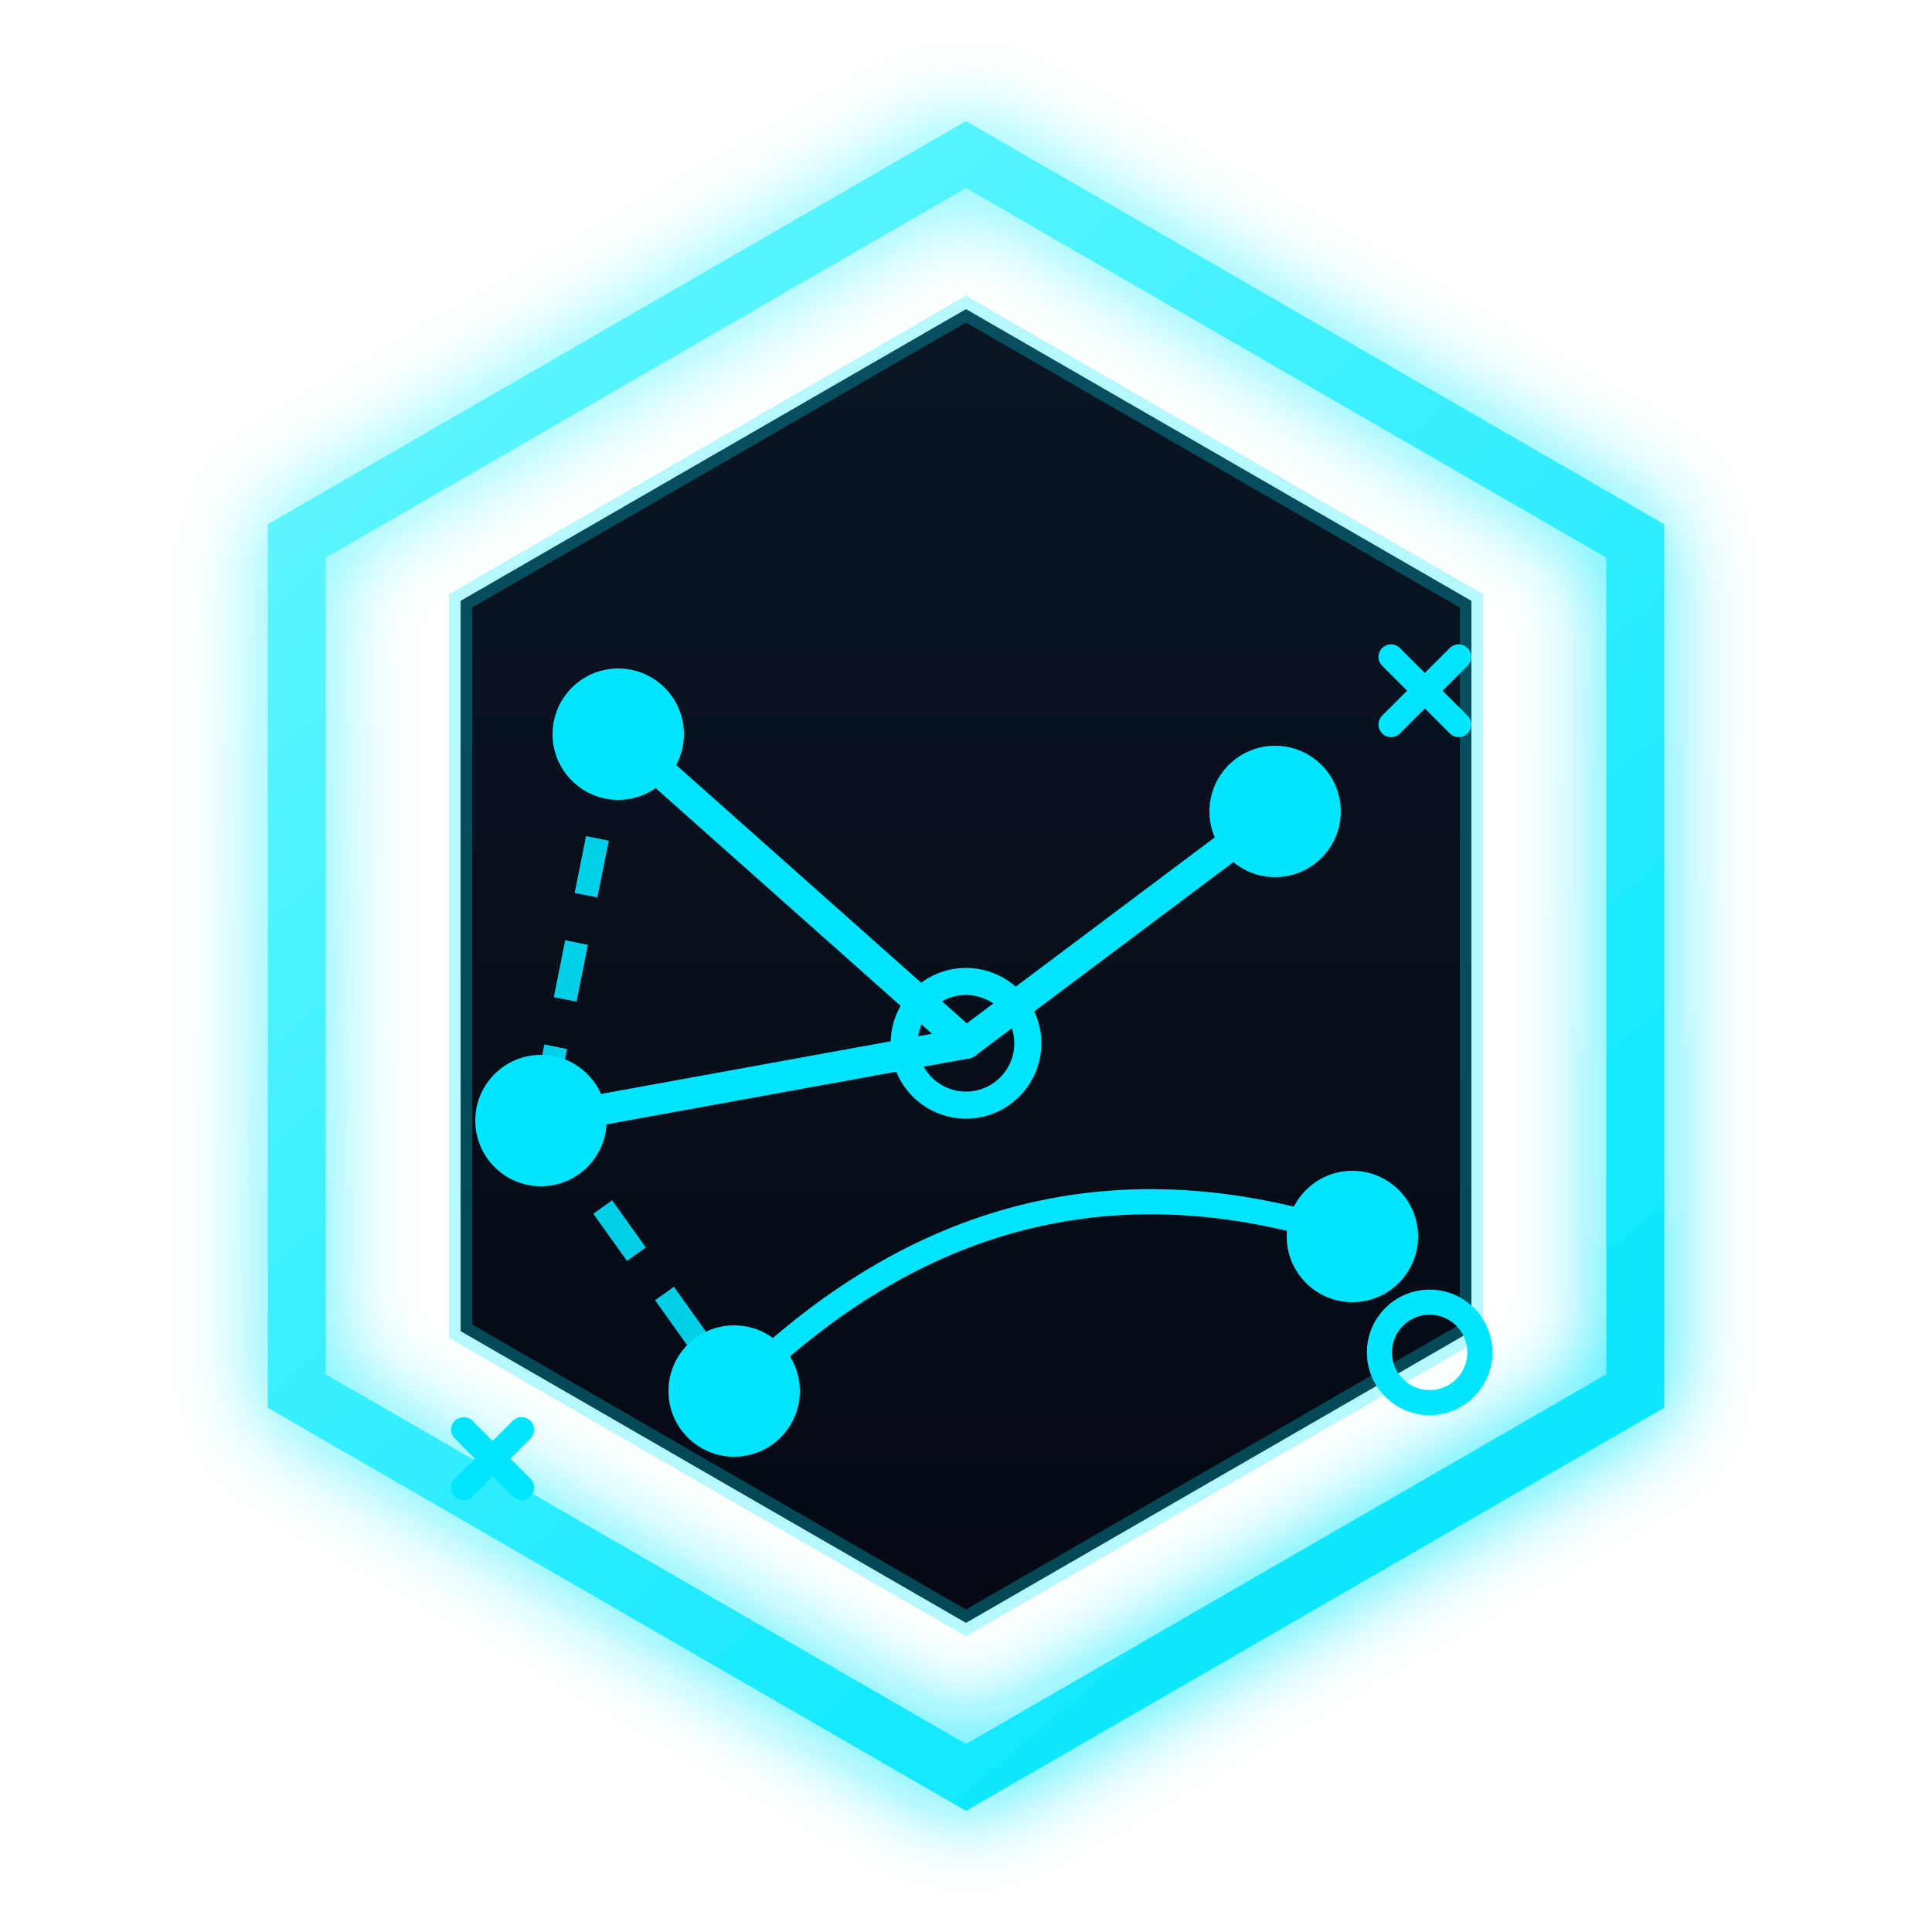
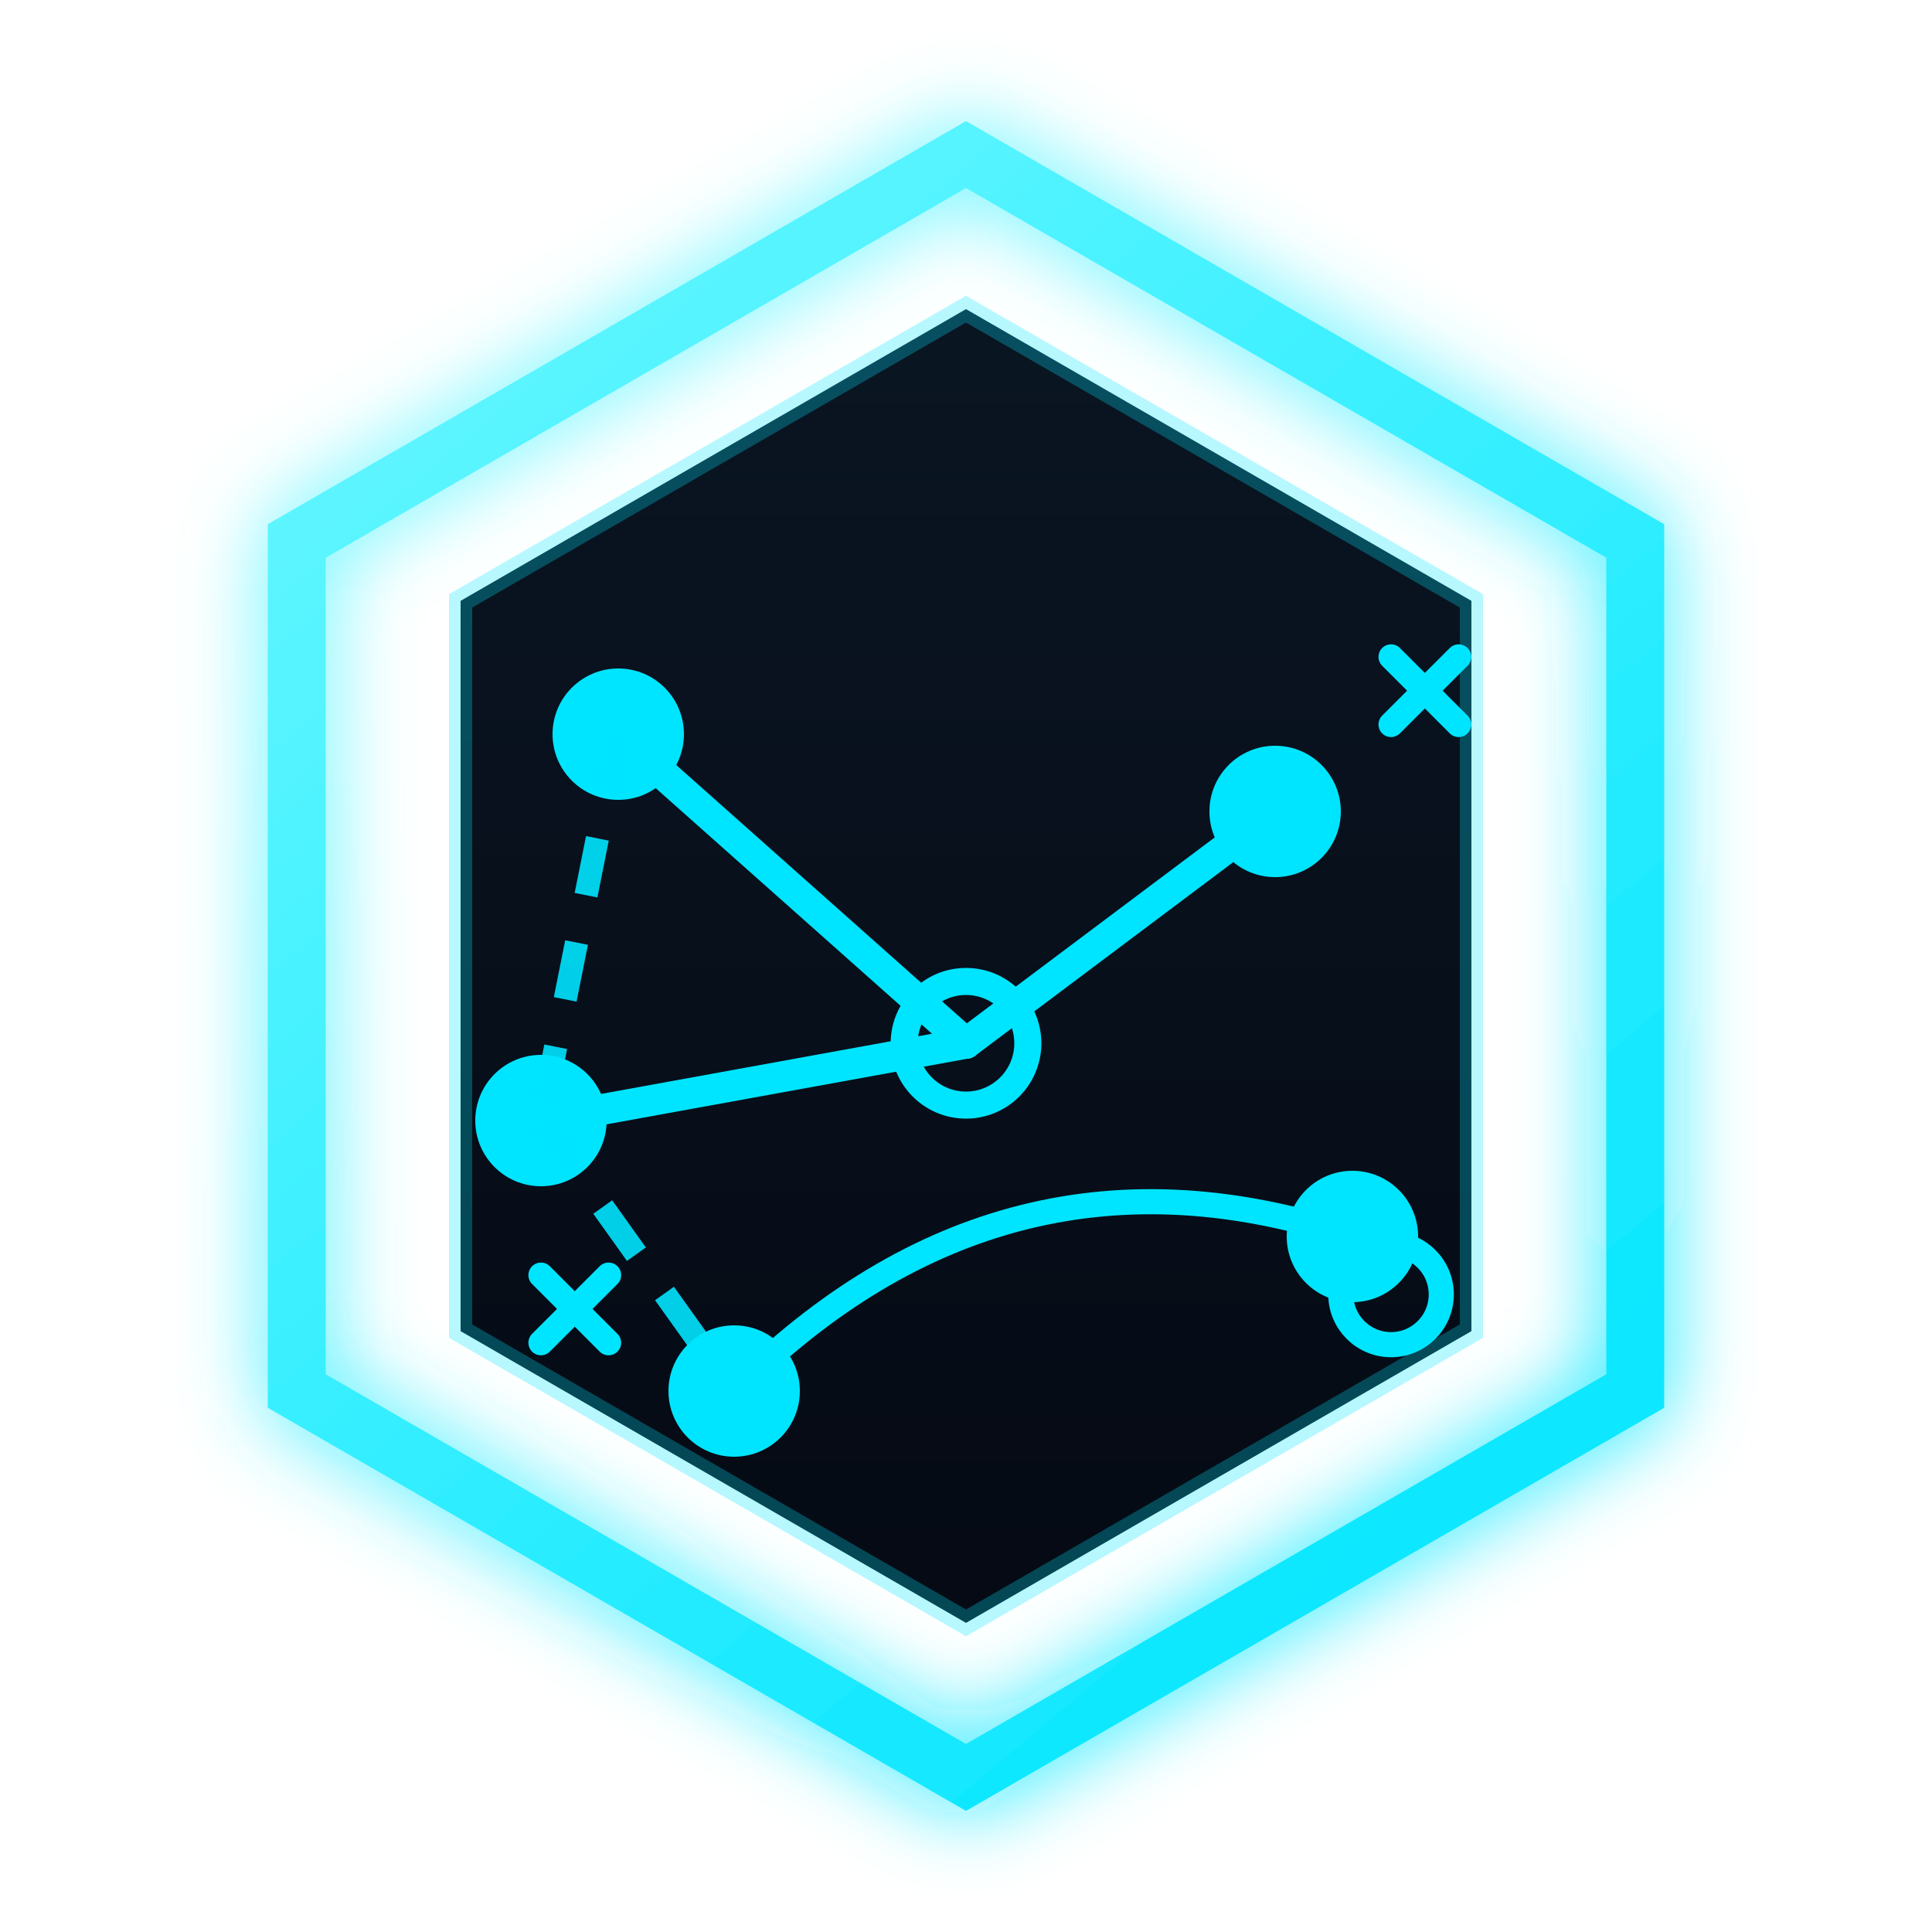
<svg xmlns="http://www.w3.org/2000/svg" viewBox="0 0 100 100" fill="none" role="img" aria-label="SynqAI">
  <defs>
    <linearGradient id="synq-hex-stroke" x1="18" y1="12" x2="82" y2="88" gradientUnits="userSpaceOnUse">
      <stop stop-color="#66F7FF" />
      <stop offset="1" stop-color="#00E5FF" />
    </linearGradient>
    <linearGradient id="synq-hex-fill" x1="50" y1="18" x2="50" y2="82" gradientUnits="userSpaceOnUse">
      <stop stop-color="#0A1522" />
      <stop offset="1" stop-color="#050A14" />
    </linearGradient>
    <filter id="synq-hex-glow" x="-25%" y="-25%" width="150%" height="150%">
      <feGaussianBlur stdDeviation="2.2" result="blur" />
      <feMerge>
        <feMergeNode in="blur" />
        <feMergeNode in="SourceGraphic" />
      </feMerge>
    </filter>
  </defs>
  <path d="M50 8 84.64 28V72L50 92 15.36 72V28L50 8Z" stroke="url(#synq-hex-stroke)" stroke-width="3" filter="url(#synq-hex-glow)" />
  <path d="M50 16 76.16 31.1V68.9L50 84 23.84 68.9V31.1L50 16Z" fill="url(#synq-hex-fill)" stroke="#00E5FF" stroke-opacity="0.28" stroke-width="1.2" />
  <circle cx="50" cy="54" r="3.2" stroke="#00E5FF" stroke-width="1.4" fill="none" />
  <circle cx="32" cy="38" r="3.4" fill="#00E5FF" />
  <circle cx="28" cy="58" r="3.4" fill="#00E5FF" />
  <circle cx="38" cy="72" r="3.4" fill="#00E5FF" />
  <circle cx="66" cy="42" r="3.4" fill="#00E5FF" />
  <circle cx="70" cy="64" r="3.4" fill="#00E5FF" />
  <path d="M50 54 32 38" stroke="#00E5FF" stroke-width="1.6" stroke-linecap="round" />
  <path d="M50 54 28 58" stroke="#00E5FF" stroke-width="1.6" stroke-linecap="round" />
  <path d="M50 54 66 42" stroke="#00E5FF" stroke-width="1.6" stroke-linecap="round" />
  <path d="M32 38 28 58" stroke="#00E5FF" stroke-width="1.2" stroke-dasharray="3 2.5" stroke-opacity="0.9" />
  <path d="M28 58 38 72" stroke="#00E5FF" stroke-width="1.2" stroke-dasharray="3 2.5" stroke-opacity="0.9" />
  <path d="M38 72 Q52 58 70 64" stroke="#00E5FF" stroke-width="1.3" fill="none" stroke-linecap="round" />
  <g stroke="#00E5FF" stroke-width="1.3" stroke-linecap="round">
    <path d="M72 34 l3.5 3.5M75.5 34 l-3.5 3.5" />
-     <path d="M24 74 l3 3M27 74 l-3 3" />
+     <path d="M28 66 l3.5 3.5M31.5 66 l-3.5 3.5" />
  </g>
-   <circle cx="74" cy="70" r="2.6" stroke="#00E5FF" stroke-width="1.3" fill="none" />
+   <circle cx="72" cy="67" r="2.6" stroke="#00E5FF" stroke-width="1.3" fill="none" />
</svg>
